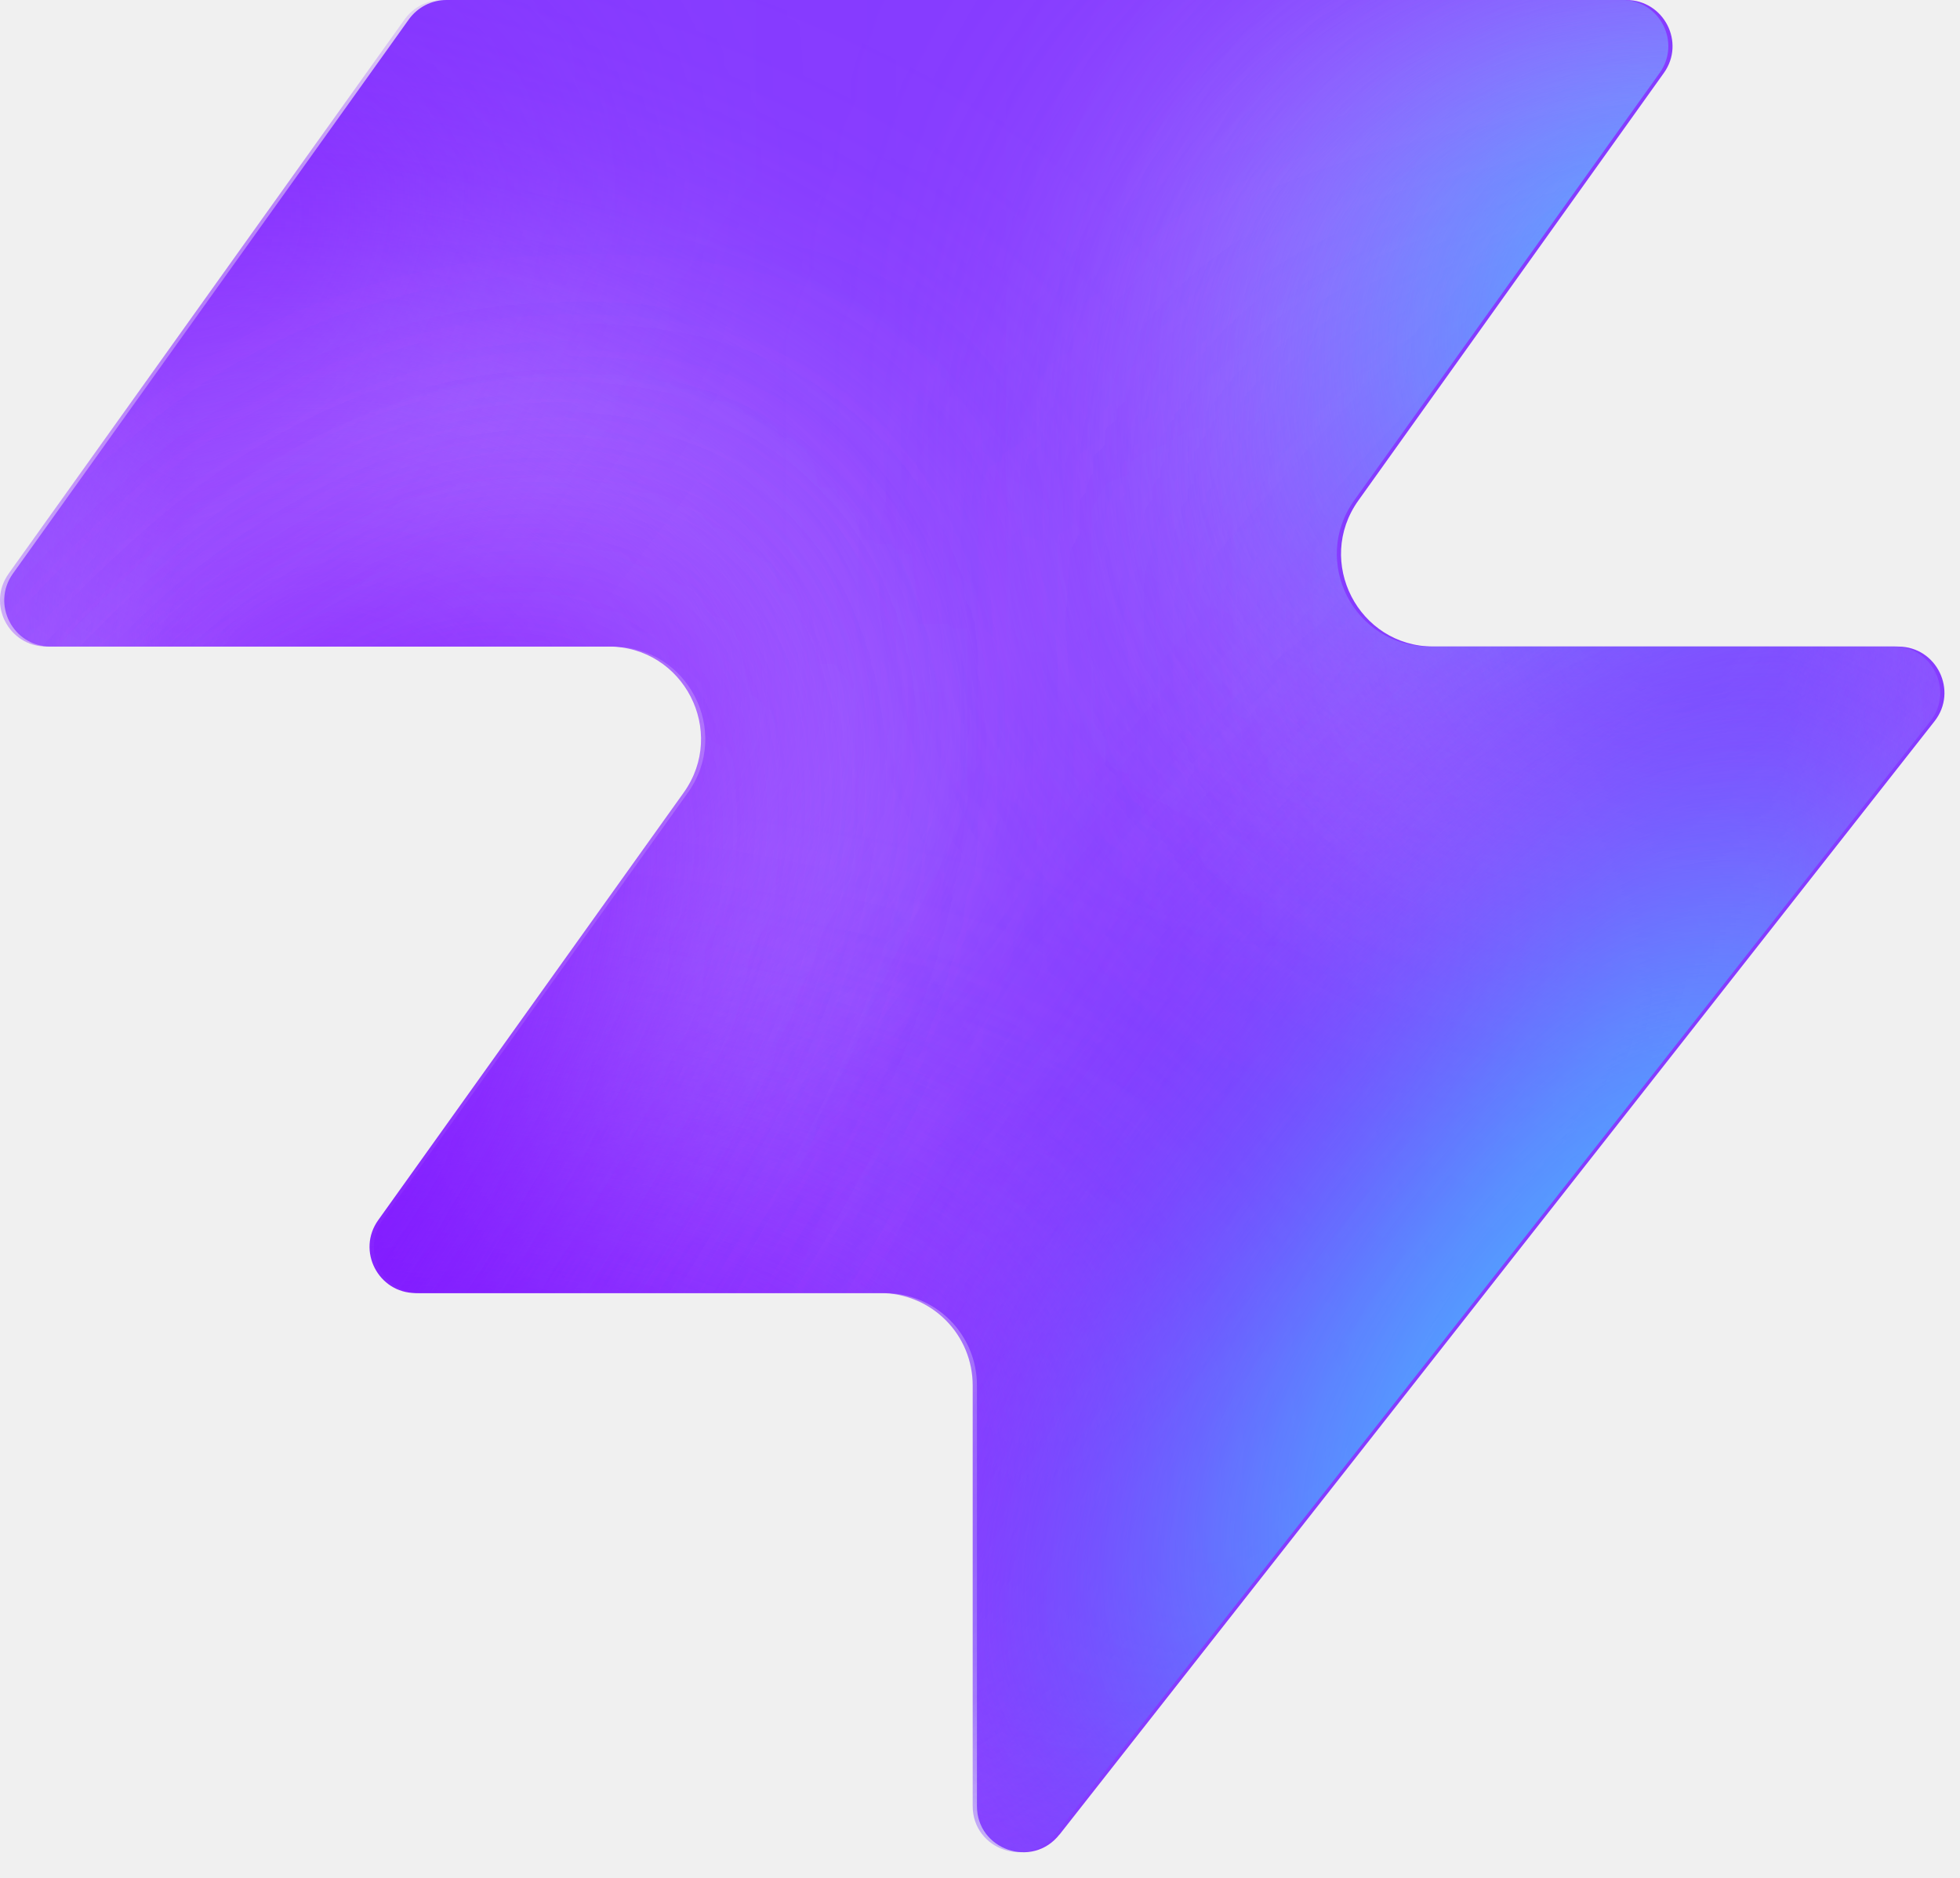
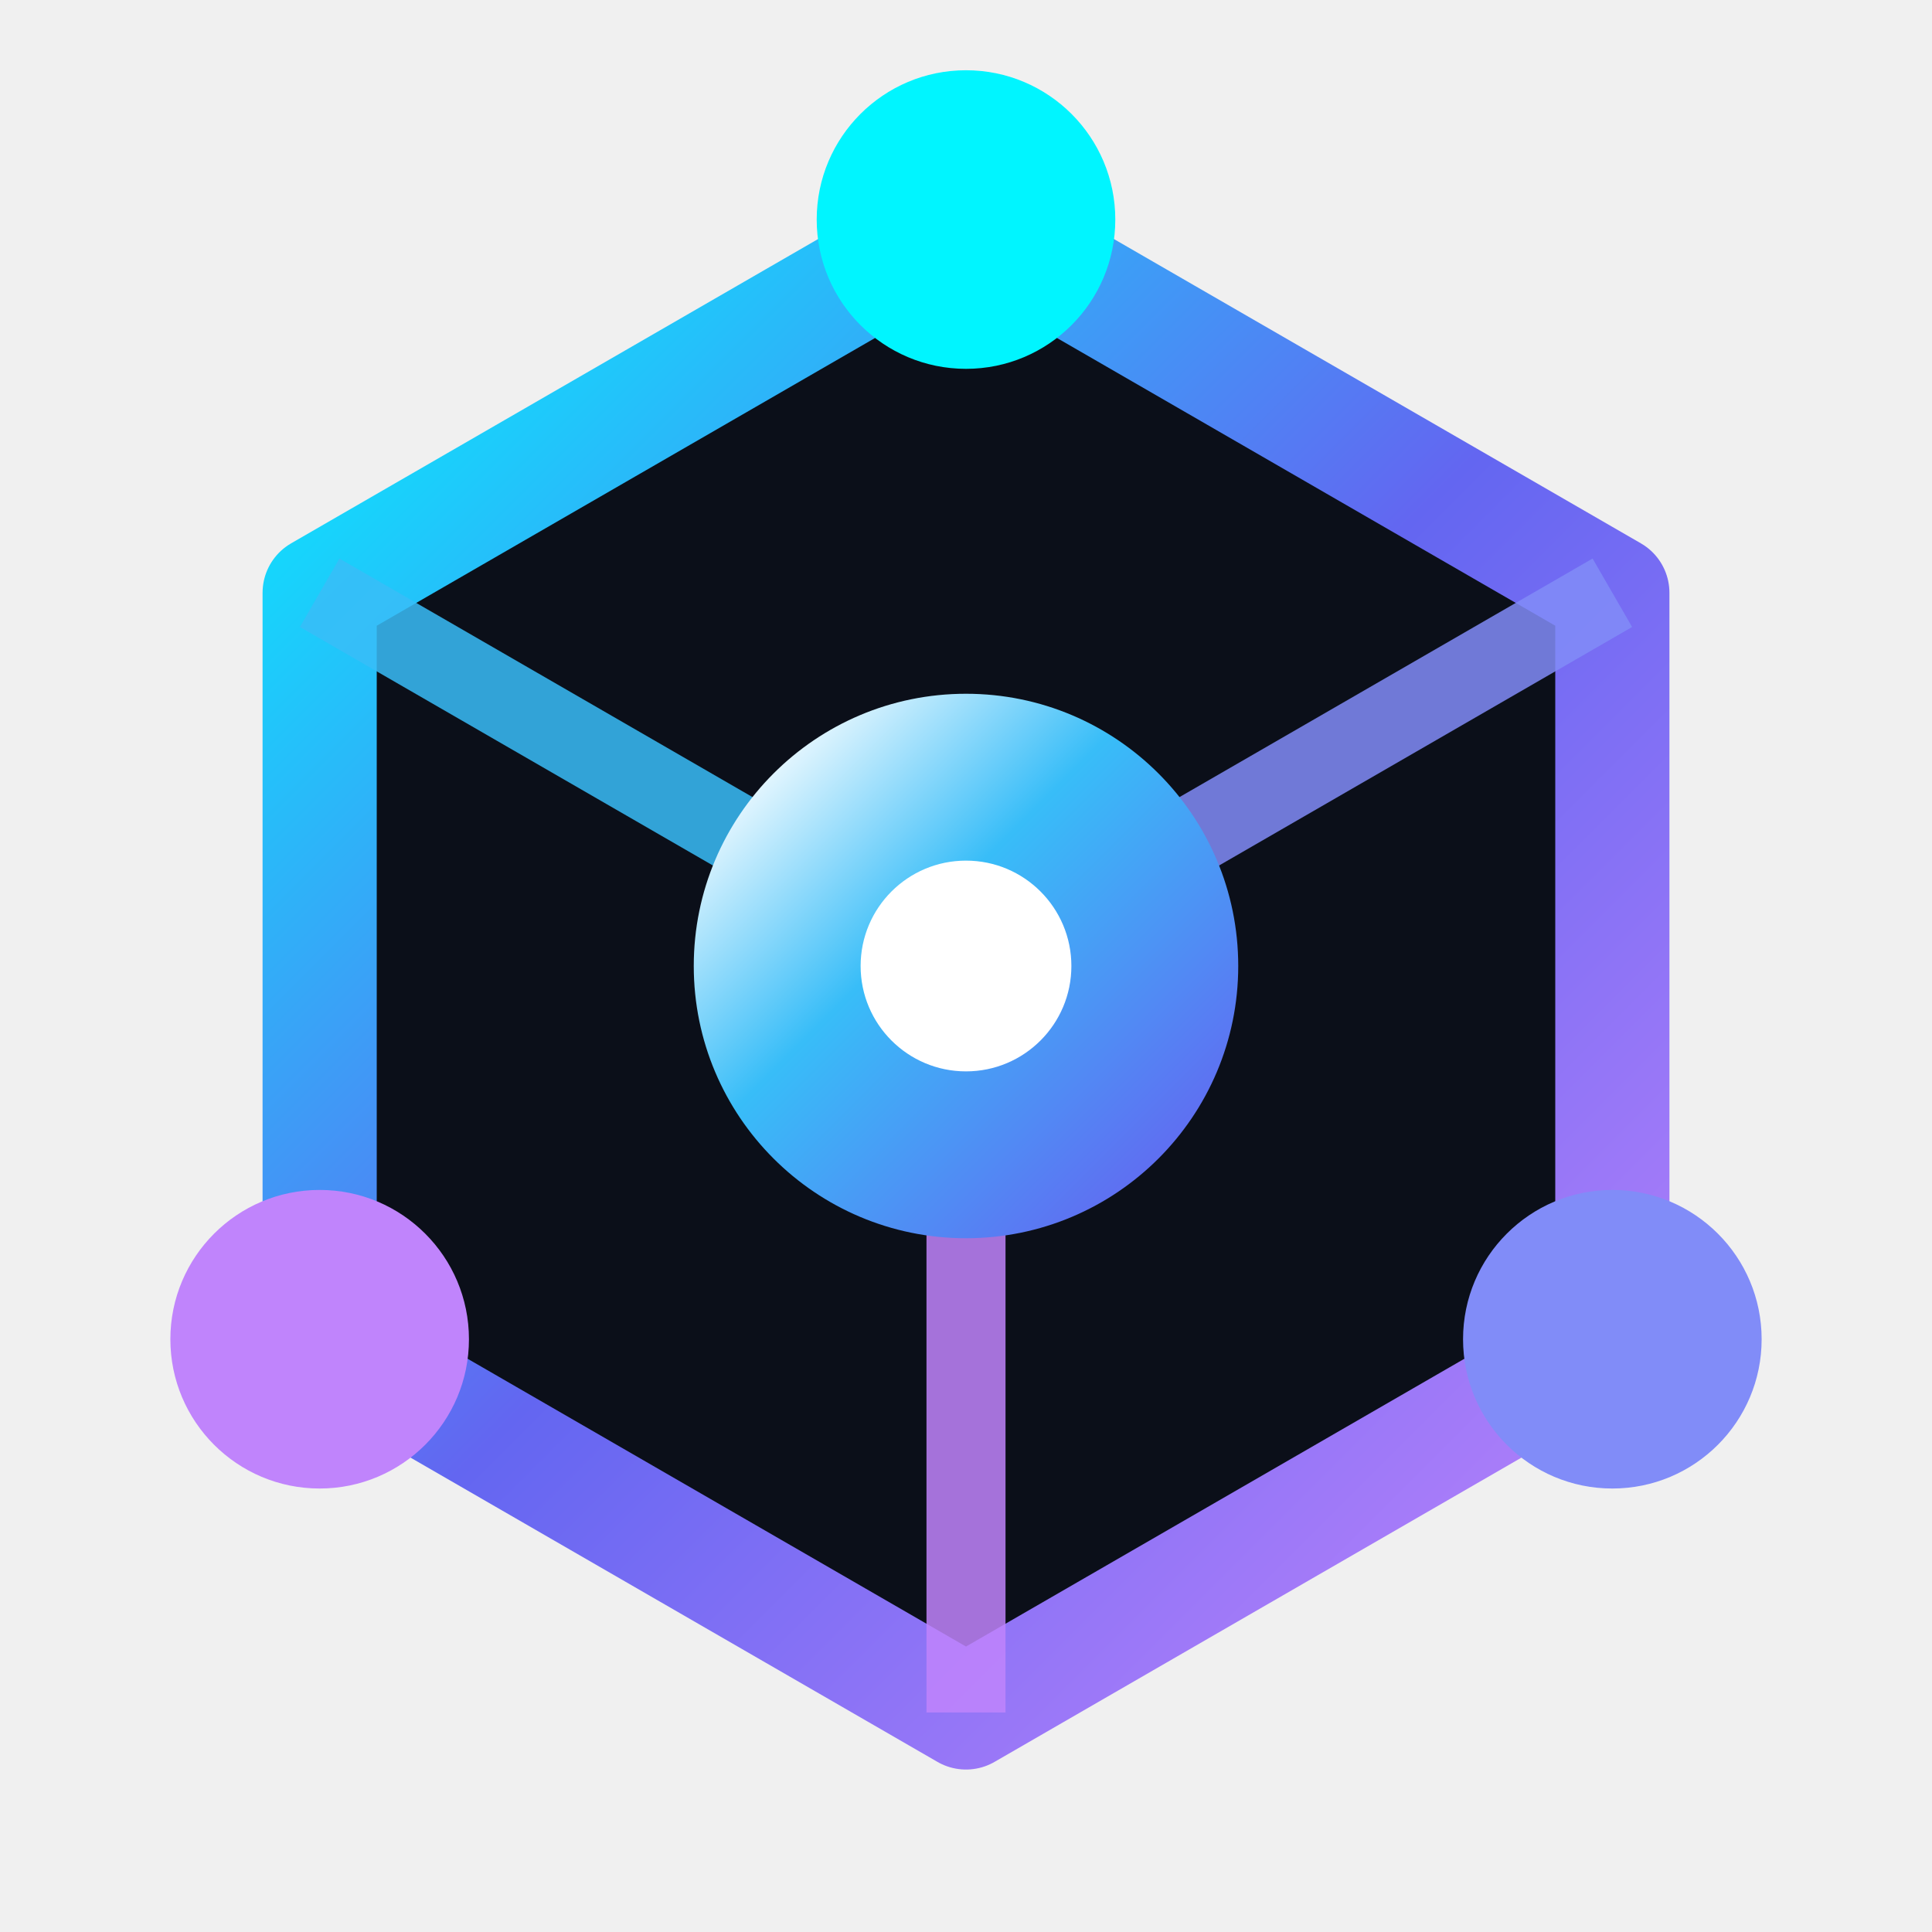
- <svg xmlns="http://www.w3.org/2000/svg" width="48" height="46" fill="none" viewBox="0 0 48 46">
-   <path fill="#863bff" d="M25.946 44.938c-.664.845-2.021.375-2.021-.698V33.937a2.26 2.26 0 0 0-2.262-2.262H10.287c-.92 0-1.456-1.04-.92-1.788l7.48-10.471c1.07-1.497 0-3.578-1.842-3.578H1.237c-.92 0-1.456-1.04-.92-1.788L10.013.474c.214-.297.556-.474.92-.474h28.894c.92 0 1.456 1.04.92 1.788l-7.48 10.471c-1.07 1.498 0 3.579 1.842 3.579h11.377c.943 0 1.473 1.088.89 1.83L25.947 44.94z" style="fill:#863bff;fill:color(display-p3 .525 .23 1);fill-opacity:1" />
-   <mask id="a" width="48" height="46" x="0" y="0" maskUnits="userSpaceOnUse" style="mask-type:alpha">
-     <path fill="#000" d="M25.842 44.938c-.664.844-2.021.375-2.021-.698V33.937a2.26 2.26 0 0 0-2.262-2.262H10.183c-.92 0-1.456-1.04-.92-1.788l7.48-10.471c1.07-1.498 0-3.579-1.842-3.579H1.133c-.92 0-1.456-1.04-.92-1.787L9.91.473c.214-.297.556-.474.92-.474h28.894c.92 0 1.456 1.04.92 1.788l-7.48 10.471c-1.07 1.498 0 3.578 1.842 3.578h11.377c.943 0 1.473 1.088.89 1.832L25.843 44.94z" style="fill:#000;fill-opacity:1" />
-   </mask>
-   <g mask="url(#a)">
-     <g filter="url(#b)">
-       <ellipse cx="5.508" cy="14.704" fill="#ede6ff" rx="5.508" ry="14.704" style="fill:#ede6ff;fill:color(display-p3 .927 .903 1);fill-opacity:1" transform="matrix(.00324 1 1 -.00324 -4.47 31.516)" />
-     </g>
-     <g filter="url(#c)">
-       <ellipse cx="10.399" cy="29.851" fill="#ede6ff" rx="10.399" ry="29.851" style="fill:#ede6ff;fill:color(display-p3 .927 .903 1);fill-opacity:1" transform="matrix(.00324 1 1 -.00324 -39.328 7.883)" />
-     </g>
-     <g filter="url(#d)">
-       <ellipse cx="5.508" cy="30.487" fill="#7e14ff" rx="5.508" ry="30.487" style="fill:#7e14ff;fill:color(display-p3 .492 .077 1);fill-opacity:1" transform="rotate(89.814 -25.913 -14.639)scale(1 -1)" />
-     </g>
-     <g filter="url(#e)">
-       <ellipse cx="5.508" cy="30.599" fill="#7e14ff" rx="5.508" ry="30.599" style="fill:#7e14ff;fill:color(display-p3 .492 .077 1);fill-opacity:1" transform="rotate(89.814 -32.644 -3.334)scale(1 -1)" />
-     </g>
-     <g filter="url(#f)">
-       <ellipse cx="5.508" cy="30.599" fill="#7e14ff" rx="5.508" ry="30.599" style="fill:#7e14ff;fill:color(display-p3 .492 .077 1);fill-opacity:1" transform="matrix(.00324 1 1 -.00324 -34.34 30.47)" />
-     </g>
-     <g filter="url(#g)">
-       <ellipse cx="14.072" cy="22.078" fill="#ede6ff" rx="14.072" ry="22.078" style="fill:#ede6ff;fill:color(display-p3 .927 .903 1);fill-opacity:1" transform="rotate(93.35 24.506 48.493)scale(-1 1)" />
-     </g>
-     <g filter="url(#h)">
-       <ellipse cx="3.47" cy="21.501" fill="#7e14ff" rx="3.47" ry="21.501" style="fill:#7e14ff;fill:color(display-p3 .492 .077 1);fill-opacity:1" transform="rotate(89.009 28.708 47.59)scale(-1 1)" />
-     </g>
-     <g filter="url(#i)">
-       <ellipse cx="3.47" cy="21.501" fill="#7e14ff" rx="3.47" ry="21.501" style="fill:#7e14ff;fill:color(display-p3 .492 .077 1);fill-opacity:1" transform="rotate(89.009 28.708 47.59)scale(-1 1)" />
-     </g>
-     <g filter="url(#j)">
-       <ellipse cx=".387" cy="8.972" fill="#7e14ff" rx="4.407" ry="29.108" style="fill:#7e14ff;fill:color(display-p3 .492 .077 1);fill-opacity:1" transform="rotate(39.51 .387 8.972)" />
-     </g>
-     <g filter="url(#k)">
-       <ellipse cx="47.523" cy="-6.092" fill="#7e14ff" rx="4.407" ry="29.108" style="fill:#7e14ff;fill:color(display-p3 .492 .077 1);fill-opacity:1" transform="rotate(37.892 47.523 -6.092)" />
-     </g>
-     <g filter="url(#l)">
-       <ellipse cx="41.412" cy="6.333" fill="#47bfff" rx="5.971" ry="9.665" style="fill:#47bfff;fill:color(display-p3 .28 .748 1);fill-opacity:1" transform="rotate(37.892 41.412 6.333)" />
-     </g>
-     <g filter="url(#m)">
-       <ellipse cx="-1.879" cy="38.332" fill="#7e14ff" rx="4.407" ry="29.108" style="fill:#7e14ff;fill:color(display-p3 .492 .077 1);fill-opacity:1" transform="rotate(37.892 -1.88 38.332)" />
-     </g>
-     <g filter="url(#n)">
-       <ellipse cx="-1.879" cy="38.332" fill="#7e14ff" rx="4.407" ry="29.108" style="fill:#7e14ff;fill:color(display-p3 .492 .077 1);fill-opacity:1" transform="rotate(37.892 -1.88 38.332)" />
-     </g>
-     <g filter="url(#o)">
-       <ellipse cx="35.651" cy="29.907" fill="#7e14ff" rx="4.407" ry="29.108" style="fill:#7e14ff;fill:color(display-p3 .492 .077 1);fill-opacity:1" transform="rotate(37.892 35.651 29.907)" />
-     </g>
-     <g filter="url(#p)">
-       <ellipse cx="38.418" cy="32.4" fill="#47bfff" rx="5.971" ry="15.297" style="fill:#47bfff;fill:color(display-p3 .28 .748 1);fill-opacity:1" transform="rotate(37.892 38.418 32.4)" />
-     </g>
-   </g>
+ <svg xmlns="http://www.w3.org/2000/svg" width="64" height="64" viewBox="0 0 44 44" fill="none">
  <defs>
-     <filter id="b" width="60.045" height="41.654" x="-19.77" y="16.149" color-interpolation-filters="sRGB" filterUnits="userSpaceOnUse">
-       <feFlood flood-opacity="0" result="BackgroundImageFix" />
-       <feBlend in="SourceGraphic" in2="BackgroundImageFix" result="shape" />
-       <feGaussianBlur result="effect1_foregroundBlur_2002_17158" stdDeviation="7.659" />
-     </filter>
-     <filter id="c" width="90.34" height="51.437" x="-54.613" y="-7.533" color-interpolation-filters="sRGB" filterUnits="userSpaceOnUse">
-       <feFlood flood-opacity="0" result="BackgroundImageFix" />
-       <feBlend in="SourceGraphic" in2="BackgroundImageFix" result="shape" />
-       <feGaussianBlur result="effect1_foregroundBlur_2002_17158" stdDeviation="7.659" />
-     </filter>
-     <filter id="d" width="79.355" height="29.4" x="-49.64" y="2.03" color-interpolation-filters="sRGB" filterUnits="userSpaceOnUse">
-       <feFlood flood-opacity="0" result="BackgroundImageFix" />
-       <feBlend in="SourceGraphic" in2="BackgroundImageFix" result="shape" />
-       <feGaussianBlur result="effect1_foregroundBlur_2002_17158" stdDeviation="4.596" />
-     </filter>
-     <filter id="e" width="79.579" height="29.4" x="-45.045" y="20.029" color-interpolation-filters="sRGB" filterUnits="userSpaceOnUse">
-       <feFlood flood-opacity="0" result="BackgroundImageFix" />
-       <feBlend in="SourceGraphic" in2="BackgroundImageFix" result="shape" />
-       <feGaussianBlur result="effect1_foregroundBlur_2002_17158" stdDeviation="4.596" />
-     </filter>
-     <filter id="f" width="79.579" height="29.4" x="-43.513" y="21.178" color-interpolation-filters="sRGB" filterUnits="userSpaceOnUse">
-       <feFlood flood-opacity="0" result="BackgroundImageFix" />
-       <feBlend in="SourceGraphic" in2="BackgroundImageFix" result="shape" />
-       <feGaussianBlur result="effect1_foregroundBlur_2002_17158" stdDeviation="4.596" />
-     </filter>
-     <filter id="g" width="74.749" height="58.852" x="15.756" y="-17.901" color-interpolation-filters="sRGB" filterUnits="userSpaceOnUse">
-       <feFlood flood-opacity="0" result="BackgroundImageFix" />
-       <feBlend in="SourceGraphic" in2="BackgroundImageFix" result="shape" />
-       <feGaussianBlur result="effect1_foregroundBlur_2002_17158" stdDeviation="7.659" />
-     </filter>
-     <filter id="h" width="61.377" height="25.362" x="23.548" y="2.284" color-interpolation-filters="sRGB" filterUnits="userSpaceOnUse">
-       <feFlood flood-opacity="0" result="BackgroundImageFix" />
-       <feBlend in="SourceGraphic" in2="BackgroundImageFix" result="shape" />
-       <feGaussianBlur result="effect1_foregroundBlur_2002_17158" stdDeviation="4.596" />
-     </filter>
-     <filter id="i" width="61.377" height="25.362" x="23.548" y="2.284" color-interpolation-filters="sRGB" filterUnits="userSpaceOnUse">
-       <feFlood flood-opacity="0" result="BackgroundImageFix" />
-       <feBlend in="SourceGraphic" in2="BackgroundImageFix" result="shape" />
-       <feGaussianBlur result="effect1_foregroundBlur_2002_17158" stdDeviation="4.596" />
-     </filter>
-     <filter id="j" width="56.045" height="63.649" x="-27.636" y="-22.853" color-interpolation-filters="sRGB" filterUnits="userSpaceOnUse">
-       <feFlood flood-opacity="0" result="BackgroundImageFix" />
-       <feBlend in="SourceGraphic" in2="BackgroundImageFix" result="shape" />
-       <feGaussianBlur result="effect1_foregroundBlur_2002_17158" stdDeviation="4.596" />
-     </filter>
-     <filter id="k" width="54.814" height="64.646" x="20.116" y="-38.415" color-interpolation-filters="sRGB" filterUnits="userSpaceOnUse">
-       <feFlood flood-opacity="0" result="BackgroundImageFix" />
-       <feBlend in="SourceGraphic" in2="BackgroundImageFix" result="shape" />
-       <feGaussianBlur result="effect1_foregroundBlur_2002_17158" stdDeviation="4.596" />
-     </filter>
-     <filter id="l" width="33.541" height="35.313" x="24.641" y="-11.323" color-interpolation-filters="sRGB" filterUnits="userSpaceOnUse">
-       <feFlood flood-opacity="0" result="BackgroundImageFix" />
-       <feBlend in="SourceGraphic" in2="BackgroundImageFix" result="shape" />
-       <feGaussianBlur result="effect1_foregroundBlur_2002_17158" stdDeviation="4.596" />
-     </filter>
-     <filter id="m" width="54.814" height="64.646" x="-29.286" y="6.009" color-interpolation-filters="sRGB" filterUnits="userSpaceOnUse">
-       <feFlood flood-opacity="0" result="BackgroundImageFix" />
-       <feBlend in="SourceGraphic" in2="BackgroundImageFix" result="shape" />
-       <feGaussianBlur result="effect1_foregroundBlur_2002_17158" stdDeviation="4.596" />
-     </filter>
-     <filter id="n" width="54.814" height="64.646" x="-29.286" y="6.009" color-interpolation-filters="sRGB" filterUnits="userSpaceOnUse">
-       <feFlood flood-opacity="0" result="BackgroundImageFix" />
-       <feBlend in="SourceGraphic" in2="BackgroundImageFix" result="shape" />
-       <feGaussianBlur result="effect1_foregroundBlur_2002_17158" stdDeviation="4.596" />
-     </filter>
-     <filter id="o" width="54.814" height="64.646" x="8.244" y="-2.416" color-interpolation-filters="sRGB" filterUnits="userSpaceOnUse">
-       <feFlood flood-opacity="0" result="BackgroundImageFix" />
-       <feBlend in="SourceGraphic" in2="BackgroundImageFix" result="shape" />
-       <feGaussianBlur result="effect1_foregroundBlur_2002_17158" stdDeviation="4.596" />
-     </filter>
-     <filter id="p" width="39.409" height="43.623" x="18.713" y="10.588" color-interpolation-filters="sRGB" filterUnits="userSpaceOnUse">
-       <feFlood flood-opacity="0" result="BackgroundImageFix" />
-       <feBlend in="SourceGraphic" in2="BackgroundImageFix" result="shape" />
-       <feGaussianBlur result="effect1_foregroundBlur_2002_17158" stdDeviation="4.596" />
-     </filter>
+     <linearGradient id="favGrad" x1="6" y1="6" x2="38" y2="38" gradientUnits="userSpaceOnUse">
+       <stop offset="0%" stop-color="#00f5ff" />
+       <stop offset="50%" stop-color="#6366f1" />
+       <stop offset="100%" stop-color="#c084fc" />
+     </linearGradient>
+     <linearGradient id="coreFav" x1="17" y1="17" x2="27" y2="27" gradientUnits="userSpaceOnUse">
+       <stop offset="0%" stop-color="#ffffff" />
+       <stop offset="40%" stop-color="#38bdf8" />
+       <stop offset="100%" stop-color="#6366f1" />
+     </linearGradient>
  </defs>
+   <path d="M22 5L36.72 13.5V30.5L22 39L7.28 30.5V13.5L22 5Z" stroke="url(#favGrad)" stroke-width="2.6" stroke-linejoin="round" fill="#0b0f19" />
+   <line x1="22" y1="22" x2="7.28" y2="13.5" stroke="#38bdf8" stroke-width="1.8" opacity="0.85" />
+   <line x1="22" y1="22" x2="36.72" y2="13.5" stroke="#818cf8" stroke-width="1.8" opacity="0.85" />
+   <line x1="22" y1="22" x2="22" y2="39" stroke="#c084fc" stroke-width="1.8" opacity="0.85" />
+   <circle cx="22" cy="5" r="3.4" fill="#00f5ff" />
+   <circle cx="36.72" cy="30.5" r="3.4" fill="#818cf8" />
+   <circle cx="7.28" cy="30.5" r="3.4" fill="#c084fc" />
+   <circle cx="22" cy="22" r="6.2" fill="url(#coreFav)" />
+   <circle cx="22" cy="22" r="2.4" fill="#ffffff" />
</svg>
